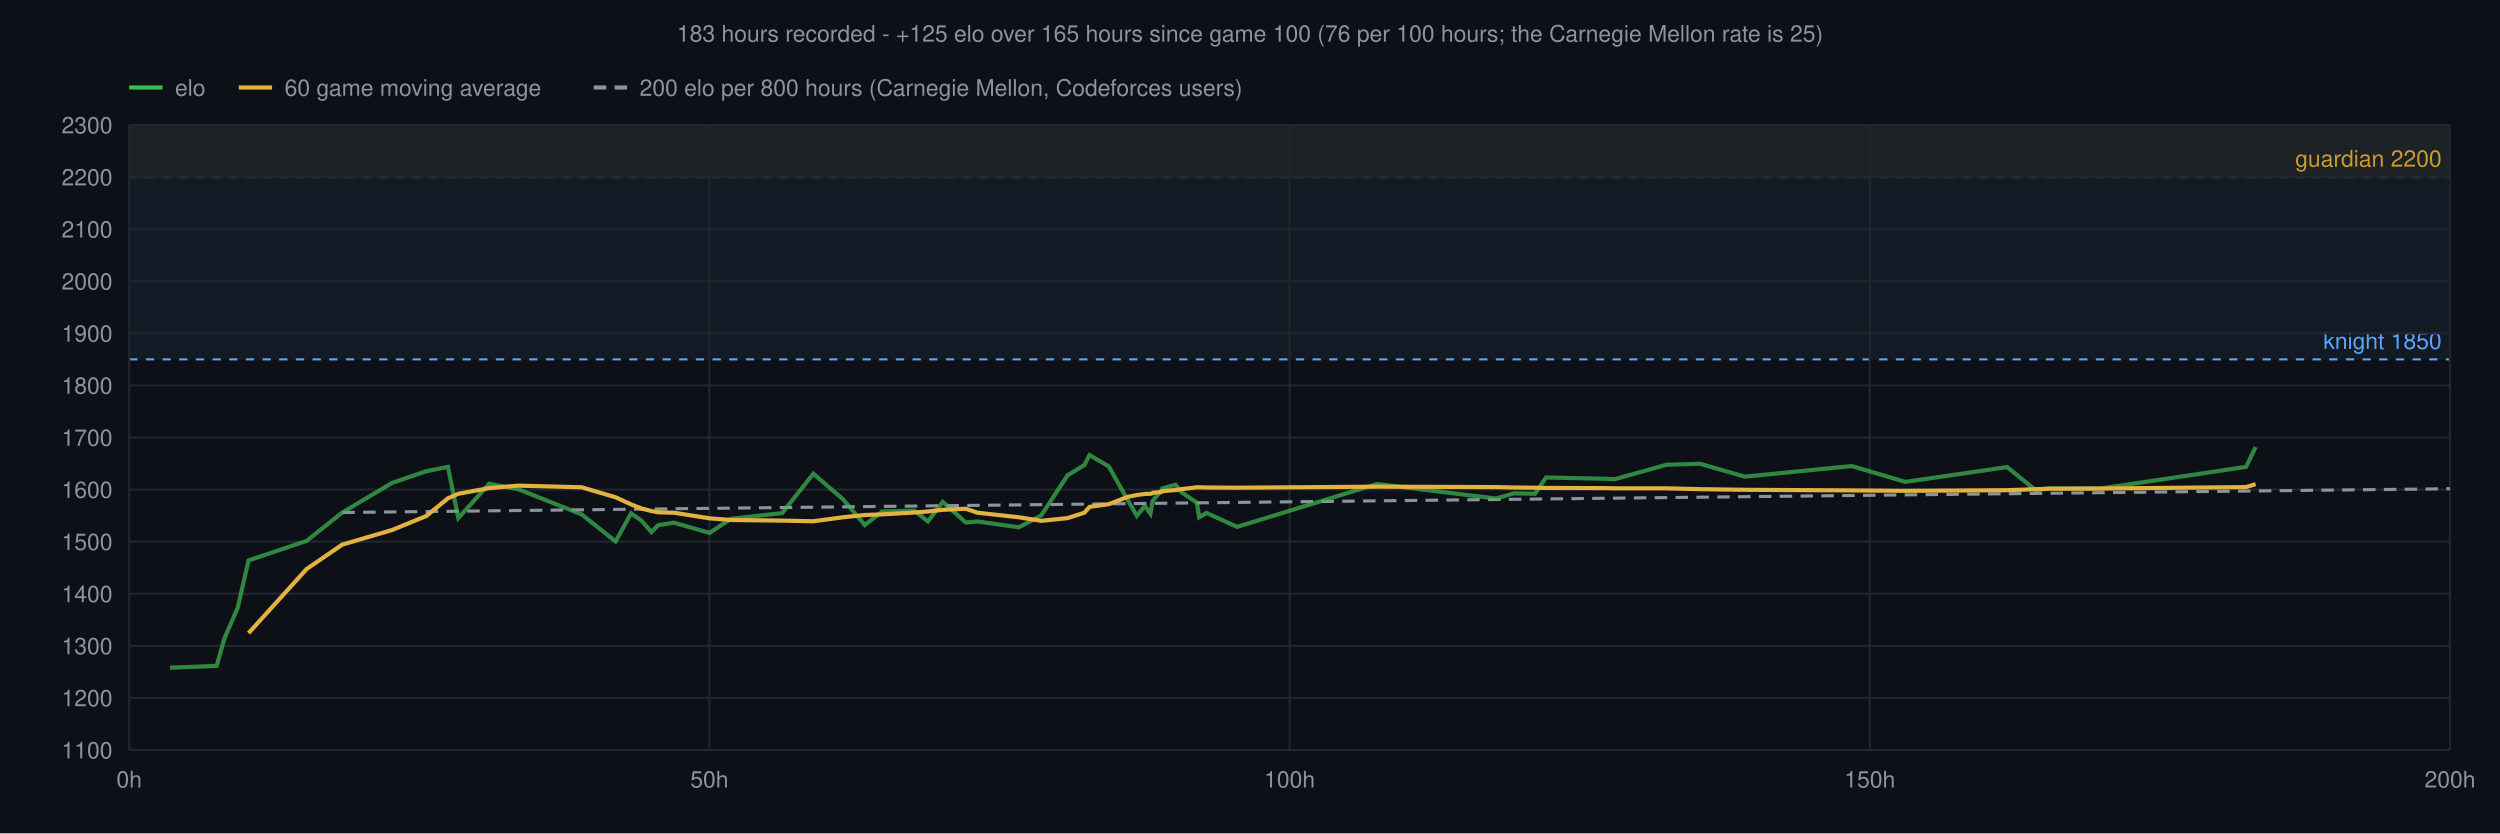
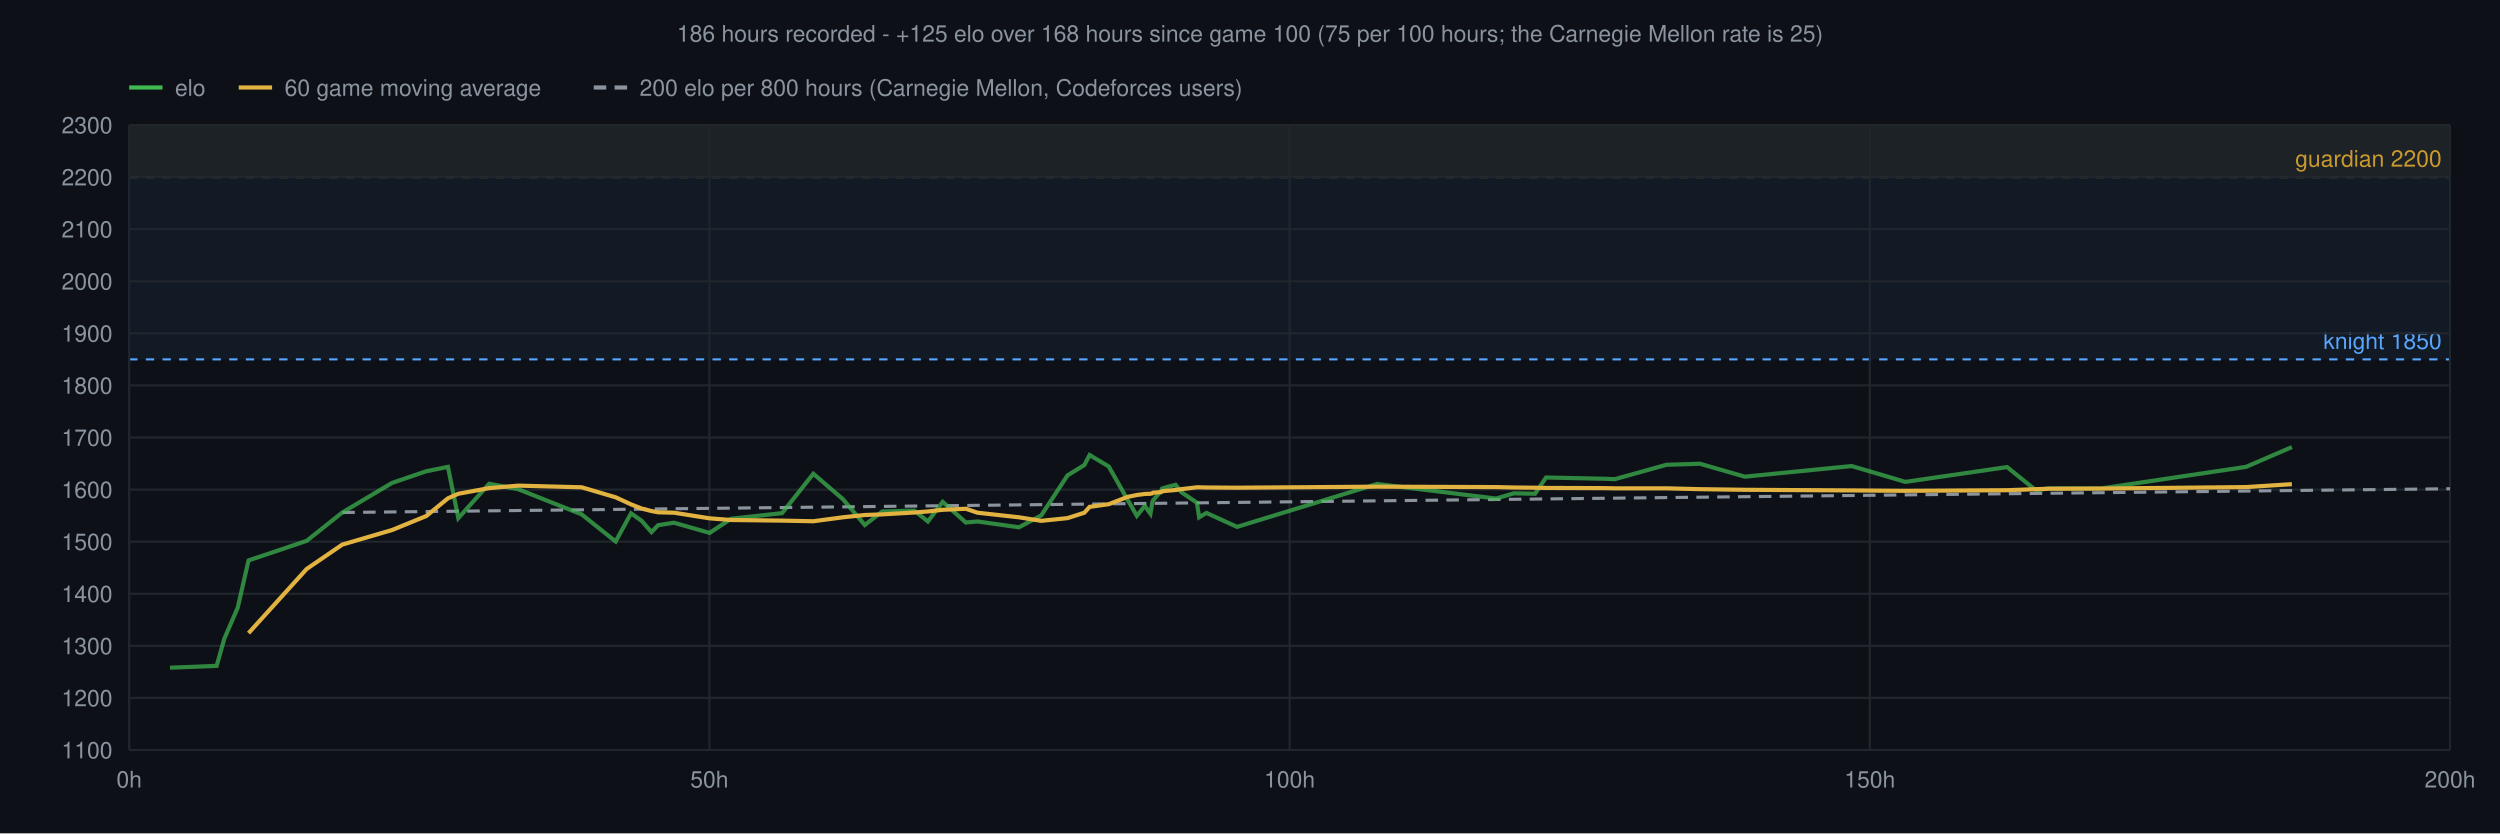
<svg xmlns="http://www.w3.org/2000/svg" viewBox="0 0 1200 400" font-family="Helvetica,sans-serif">
  <rect width="1200" height="400" fill="#0d1117" />
-   <text x="600" y="20" text-anchor="middle" font-size="11" fill="#8b949e">183 hours recorded - +125 elo over 165 hours since game 100 (76 per 100 hours; the Carnegie Mellon rate is 25)</text>
+   <text x="600" y="20" text-anchor="middle" font-size="11" fill="#8b949e">186 hours recorded - +125 elo over 168 hours since game 100 (75 per 100 hours; the Carnegie Mellon rate is 25)</text>
  <rect x="62" y="60" width="1114" height="25.0" fill="#d29922" fill-opacity="0.06" />
  <line x1="62" y1="85.0" x2="1176" y2="85.0" stroke="#d29922" stroke-width="1" stroke-dasharray="4 4" />
  <text x="1172" y="80.0" text-anchor="end" font-size="11" fill="#d29922">guardian 2200</text>
  <rect x="62" y="60" width="1114" height="112.5" fill="#58a6ff" fill-opacity="0.06" />
  <line x1="62" y1="172.5" x2="1176" y2="172.5" stroke="#58a6ff" stroke-width="1" stroke-dasharray="4 4" />
  <text x="1172" y="167.5" text-anchor="end" font-size="11" fill="#58a6ff">knight 1850</text>
  <line x1="62" y1="360.0" x2="1176" y2="360.0" stroke="#21262d" stroke-width="1" />
  <text x="54" y="364.0" text-anchor="end" font-size="11" fill="#8b949e">1100</text>
  <line x1="62" y1="335.0" x2="1176" y2="335.0" stroke="#21262d" stroke-width="1" />
  <text x="54" y="339.0" text-anchor="end" font-size="11" fill="#8b949e">1200</text>
  <line x1="62" y1="310.0" x2="1176" y2="310.0" stroke="#21262d" stroke-width="1" />
  <text x="54" y="314.0" text-anchor="end" font-size="11" fill="#8b949e">1300</text>
  <line x1="62" y1="285.0" x2="1176" y2="285.0" stroke="#21262d" stroke-width="1" />
  <text x="54" y="289.0" text-anchor="end" font-size="11" fill="#8b949e">1400</text>
  <line x1="62" y1="260.0" x2="1176" y2="260.0" stroke="#21262d" stroke-width="1" />
  <text x="54" y="264.0" text-anchor="end" font-size="11" fill="#8b949e">1500</text>
  <line x1="62" y1="235.0" x2="1176" y2="235.0" stroke="#21262d" stroke-width="1" />
  <text x="54" y="239.0" text-anchor="end" font-size="11" fill="#8b949e">1600</text>
  <line x1="62" y1="210.0" x2="1176" y2="210.0" stroke="#21262d" stroke-width="1" />
  <text x="54" y="214.0" text-anchor="end" font-size="11" fill="#8b949e">1700</text>
  <line x1="62" y1="185.0" x2="1176" y2="185.0" stroke="#21262d" stroke-width="1" />
  <text x="54" y="189.0" text-anchor="end" font-size="11" fill="#8b949e">1800</text>
  <line x1="62" y1="160.0" x2="1176" y2="160.0" stroke="#21262d" stroke-width="1" />
  <text x="54" y="164.0" text-anchor="end" font-size="11" fill="#8b949e">1900</text>
  <line x1="62" y1="135.0" x2="1176" y2="135.0" stroke="#21262d" stroke-width="1" />
  <text x="54" y="139.0" text-anchor="end" font-size="11" fill="#8b949e">2000</text>
  <line x1="62" y1="110.0" x2="1176" y2="110.0" stroke="#21262d" stroke-width="1" />
  <text x="54" y="114.0" text-anchor="end" font-size="11" fill="#8b949e">2100</text>
  <line x1="62" y1="85.0" x2="1176" y2="85.0" stroke="#21262d" stroke-width="1" />
  <text x="54" y="89.0" text-anchor="end" font-size="11" fill="#8b949e">2200</text>
  <line x1="62" y1="60.0" x2="1176" y2="60.0" stroke="#21262d" stroke-width="1" />
  <text x="54" y="64.0" text-anchor="end" font-size="11" fill="#8b949e">2300</text>
  <line x1="62.0" y1="60" x2="62.0" y2="360" stroke="#21262d" stroke-width="1" />
  <text x="62.0" y="378" text-anchor="middle" font-size="11" fill="#8b949e">0h</text>
  <line x1="340.5" y1="60" x2="340.5" y2="360" stroke="#21262d" stroke-width="1" />
  <text x="340.5" y="378" text-anchor="middle" font-size="11" fill="#8b949e">50h</text>
  <line x1="619.0" y1="60" x2="619.0" y2="360" stroke="#21262d" stroke-width="1" />
  <text x="619.0" y="378" text-anchor="middle" font-size="11" fill="#8b949e">100h</text>
  <line x1="897.5" y1="60" x2="897.5" y2="360" stroke="#21262d" stroke-width="1" />
  <text x="897.5" y="378" text-anchor="middle" font-size="11" fill="#8b949e">150h</text>
  <line x1="1176.0" y1="60" x2="1176.0" y2="360" stroke="#21262d" stroke-width="1" />
  <text x="1176.0" y="378" text-anchor="middle" font-size="11" fill="#8b949e">200h</text>
  <line x1="164.3" y1="246.0" x2="1176.0" y2="234.6" stroke="#8b949e" stroke-width="1.5" stroke-dasharray="6 4" />
-   <polyline points="81.6,320.5 104.0,319.6 107.7,306.5 114.1,291.7 119.3,269.0 147.2,259.6 164.3,246.0 188.2,231.8 204.6,226.2 215.0,224.1 220.0,248.7 234.8,232.2 248.7,234.8 279.2,246.9 295.5,259.9 302.9,246.4 308.0,250.0 312.7,255.4 315.9,252.1 323.5,250.9 340.6,255.8 350.9,249.0 375.4,246.3 390.4,227.4 404.6,239.6 415.1,252.0 423.5,245.5 438.9,245.1 445.4,250.3 452.5,240.9 463.6,250.8 469.2,250.3 489.1,253.1 499.8,247.4 512.4,228.2 520.5,223.2 523.0,218.4 532.2,223.9 541.3,240.0 545.7,247.6 549.5,242.8 552.2,246.6 552.8,243.1 553.1,241.1 553.4,240.3 557.4,235.5 557.8,234.5 560.8,233.6 564.3,232.7 567.0,236.2 574.5,241.3 575.6,248.3 579.1,246.2 593.8,252.9 661.0,232.3 718.1,239.3 726.6,236.8 736.8,237.0 742.1,229.2 770.3,229.8 775.1,230.0 799.9,223.1 816.0,222.6 837.5,228.8 888.8,223.7 914.6,231.3 963.4,224.2 977.3,235.4 983.3,234.4 1008.3,234.5 1078.1,224.1 1082.7,214.6" fill="none" stroke="#3fb950" stroke-width="2" stroke-opacity="0.7" />
-   <polyline points="119.3,303.9 147.2,273.1 164.3,261.4 188.2,254.4 204.6,247.7 215.0,239.2 220.0,237.0 234.8,234.3 248.7,233.1 279.2,233.9 295.5,238.7 302.9,242.1 308.0,244.1 312.7,245.3 315.9,245.9 323.5,246.1 340.6,248.8 350.9,249.6 375.4,249.9 390.4,250.2 404.6,248.3 415.1,247.2 423.5,246.9 438.9,246.0 445.4,245.5 452.5,244.7 463.6,244.2 469.2,246.1 489.1,248.3 499.8,250.0 512.4,248.7 520.5,246.1 523.0,243.3 532.2,242.0 541.3,238.5 545.7,237.6 549.5,237.1 552.2,237.0 552.8,236.9 553.1,236.8 553.4,236.5 557.4,236.2 557.8,235.8 560.8,235.5 564.3,235.2 567.0,234.8 574.5,233.9 575.6,233.9 579.1,234.0 593.8,234.1 661.0,233.6 718.1,233.8 726.6,234.0 736.8,234.1 742.1,234.2 770.3,234.3 775.1,234.4 799.9,234.4 816.0,234.8 837.5,235.1 888.8,235.4 914.6,235.6 963.4,235.3 977.3,234.8 983.3,234.6 1008.3,234.5 1078.1,233.8 1082.7,232.4" fill="none" stroke="#e3b341" stroke-width="2" />
+   <polyline points="81.6,320.5 104.0,319.6 107.7,306.5 114.1,291.7 119.3,269.0 147.2,259.6 164.3,246.0 188.2,231.8 204.6,226.2 215.0,224.1 220.0,248.7 234.8,232.2 248.7,234.8 279.2,246.9 295.5,259.9 302.9,246.4 308.0,250.0 312.7,255.4 315.9,252.1 323.5,250.9 340.6,255.8 350.9,249.0 375.4,246.3 390.4,227.4 404.6,239.6 415.1,252.0 423.5,245.5 438.9,245.1 445.4,250.3 452.5,240.9 463.6,250.8 469.2,250.3 489.1,253.1 499.8,247.4 512.4,228.2 520.5,223.2 523.0,218.4 532.2,223.9 541.3,240.0 545.7,247.6 549.5,242.8 552.2,246.6 552.8,243.1 553.1,241.1 553.4,240.3 557.4,235.5 557.8,234.5 560.8,233.6 564.3,232.7 567.0,236.2 574.5,241.3 575.6,248.3 579.1,246.2 593.8,252.9 661.0,232.3 718.1,239.3 726.6,236.8 736.8,237.0 742.1,229.2 770.3,229.8 775.1,230.0 799.9,223.1 816.0,222.6 837.5,228.8 888.8,223.7 914.6,231.3 963.4,224.2 977.3,235.4 983.3,234.4 1008.3,234.5 1078.1,224.1 1100.1,214.6" fill="none" stroke="#3fb950" stroke-width="2" stroke-opacity="0.7" />
+   <polyline points="119.3,303.9 147.2,273.1 164.3,261.4 188.2,254.4 204.6,247.7 215.0,239.2 220.0,237.0 234.8,234.3 248.7,233.1 279.2,233.9 295.5,238.7 302.9,242.1 308.0,244.1 312.7,245.3 315.9,245.9 323.5,246.1 340.6,248.8 350.9,249.6 375.4,249.9 390.4,250.2 404.6,248.3 415.1,247.2 423.5,246.9 438.9,246.0 445.4,245.5 452.5,244.7 463.6,244.2 469.2,246.1 489.1,248.3 499.8,250.0 512.4,248.7 520.5,246.1 523.0,243.3 532.2,242.0 541.3,238.5 545.7,237.6 549.5,237.1 552.2,237.0 552.8,236.9 553.1,236.8 553.4,236.5 557.4,236.2 557.8,235.8 560.8,235.5 564.3,235.2 567.0,234.8 574.5,233.9 575.6,233.9 579.1,234.0 593.8,234.1 661.0,233.6 718.1,233.8 726.6,234.0 736.8,234.1 742.1,234.2 770.3,234.3 775.1,234.4 799.9,234.4 816.0,234.8 837.5,235.1 888.8,235.4 914.6,235.6 963.4,235.3 977.3,234.8 983.3,234.6 1008.3,234.5 1078.1,233.8 1100.1,232.4" fill="none" stroke="#e3b341" stroke-width="2" />
  <line x1="62" y1="42" x2="78" y2="42" stroke="#3fb950" stroke-width="2" />
  <text x="84" y="46" font-size="11" fill="#8b949e">elo</text>
  <line x1="114.6" y1="42" x2="130.6" y2="42" stroke="#e3b341" stroke-width="2" />
  <text x="136.6" y="46" font-size="11" fill="#8b949e">60 game moving average</text>
  <line x1="285.0" y1="42" x2="301.0" y2="42" stroke="#8b949e" stroke-width="2" stroke-dasharray="6 4" />
  <text x="307.0" y="46" font-size="11" fill="#8b949e">200 elo per 800 hours (Carnegie Mellon, Codeforces users)</text>
</svg>
